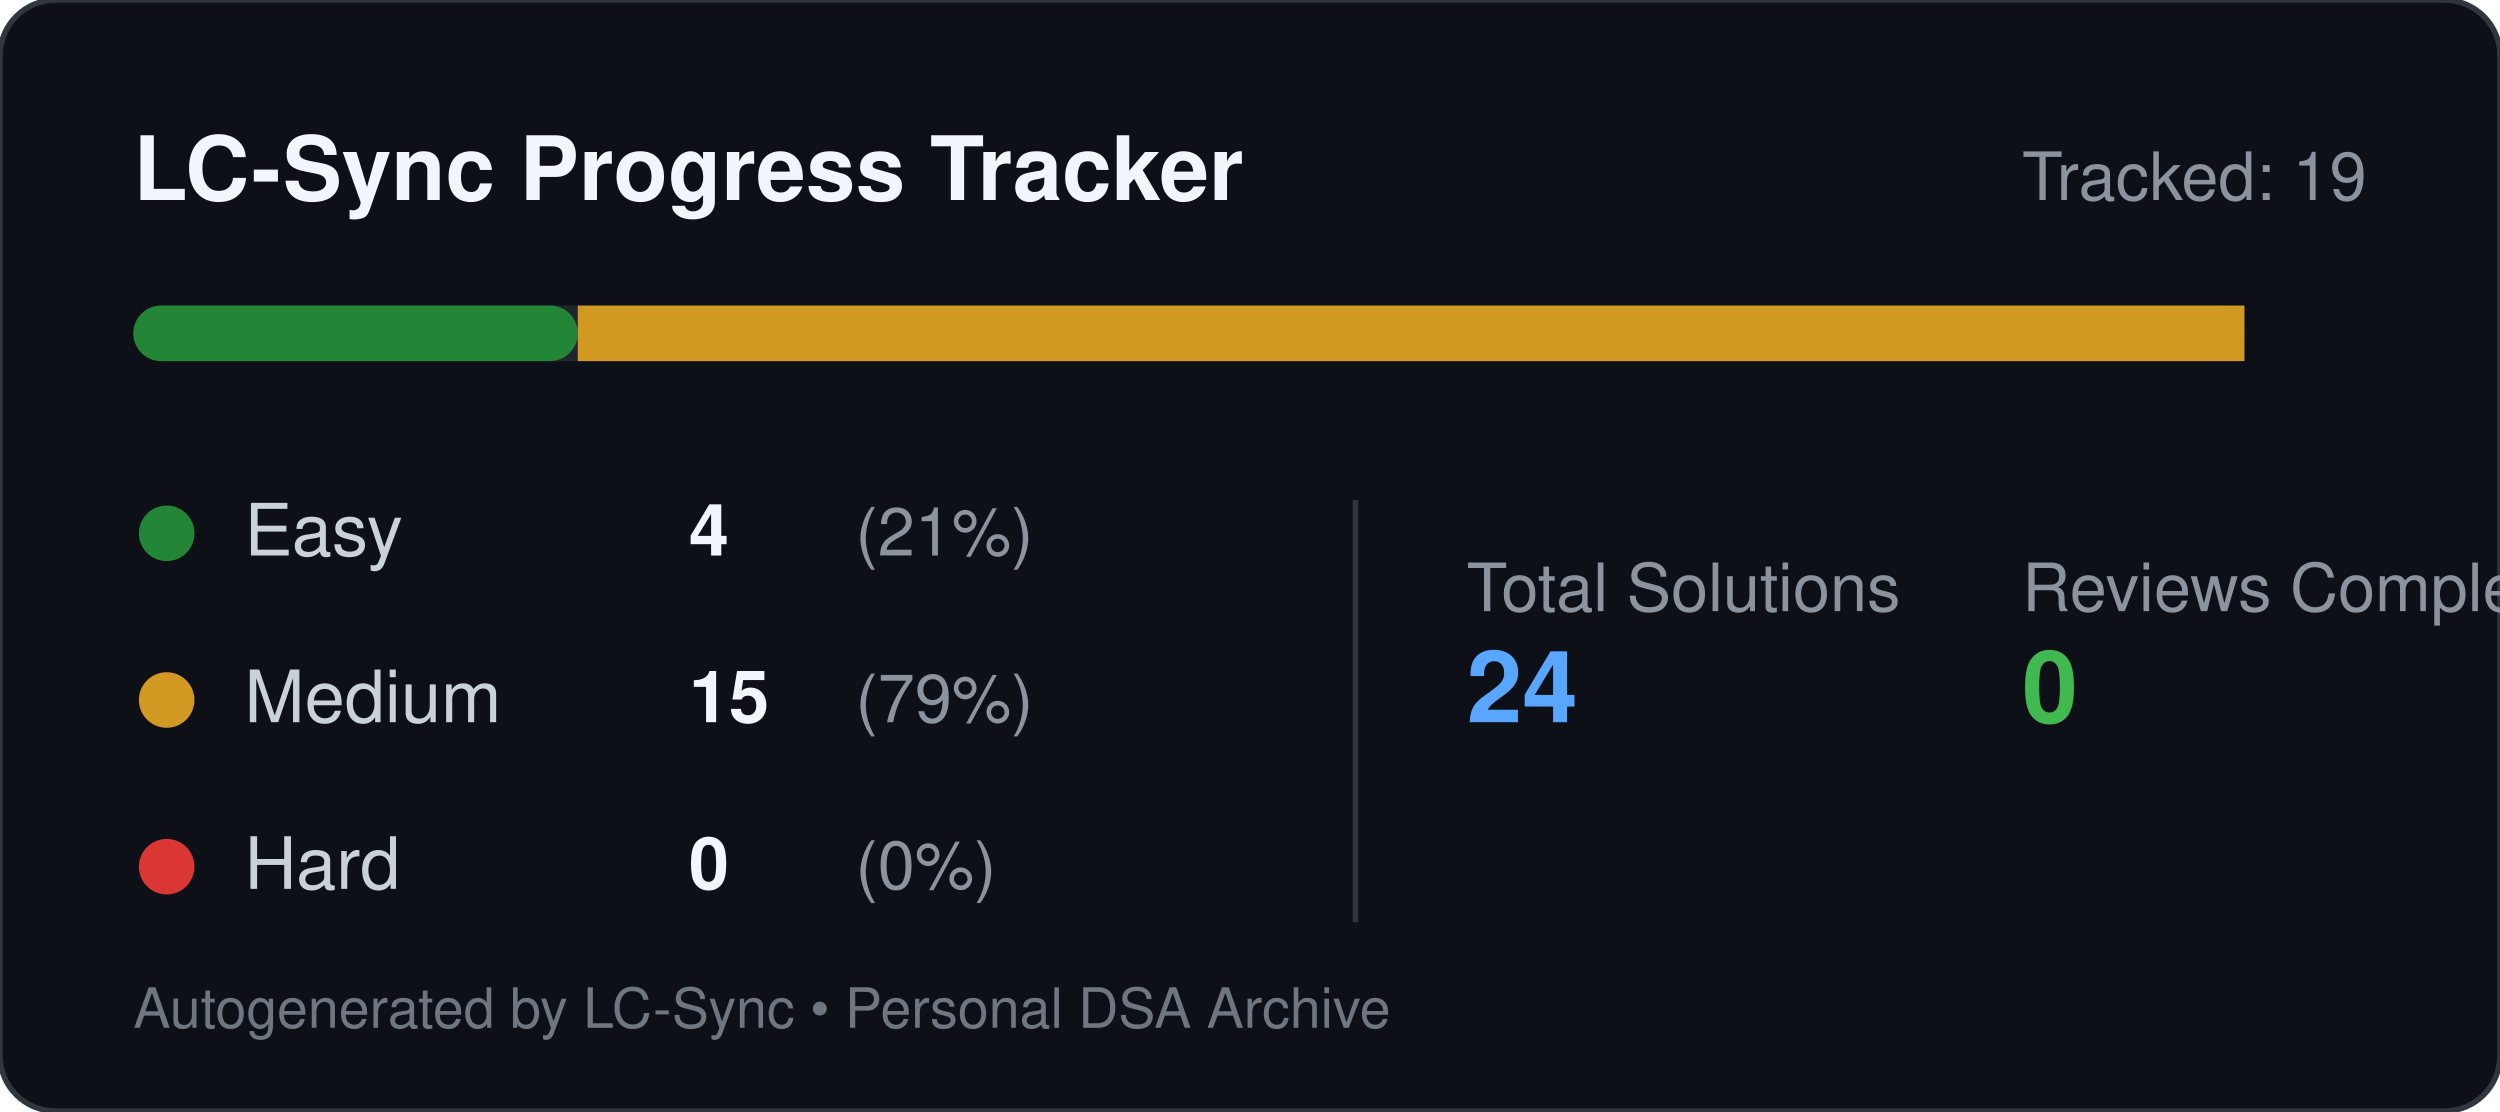
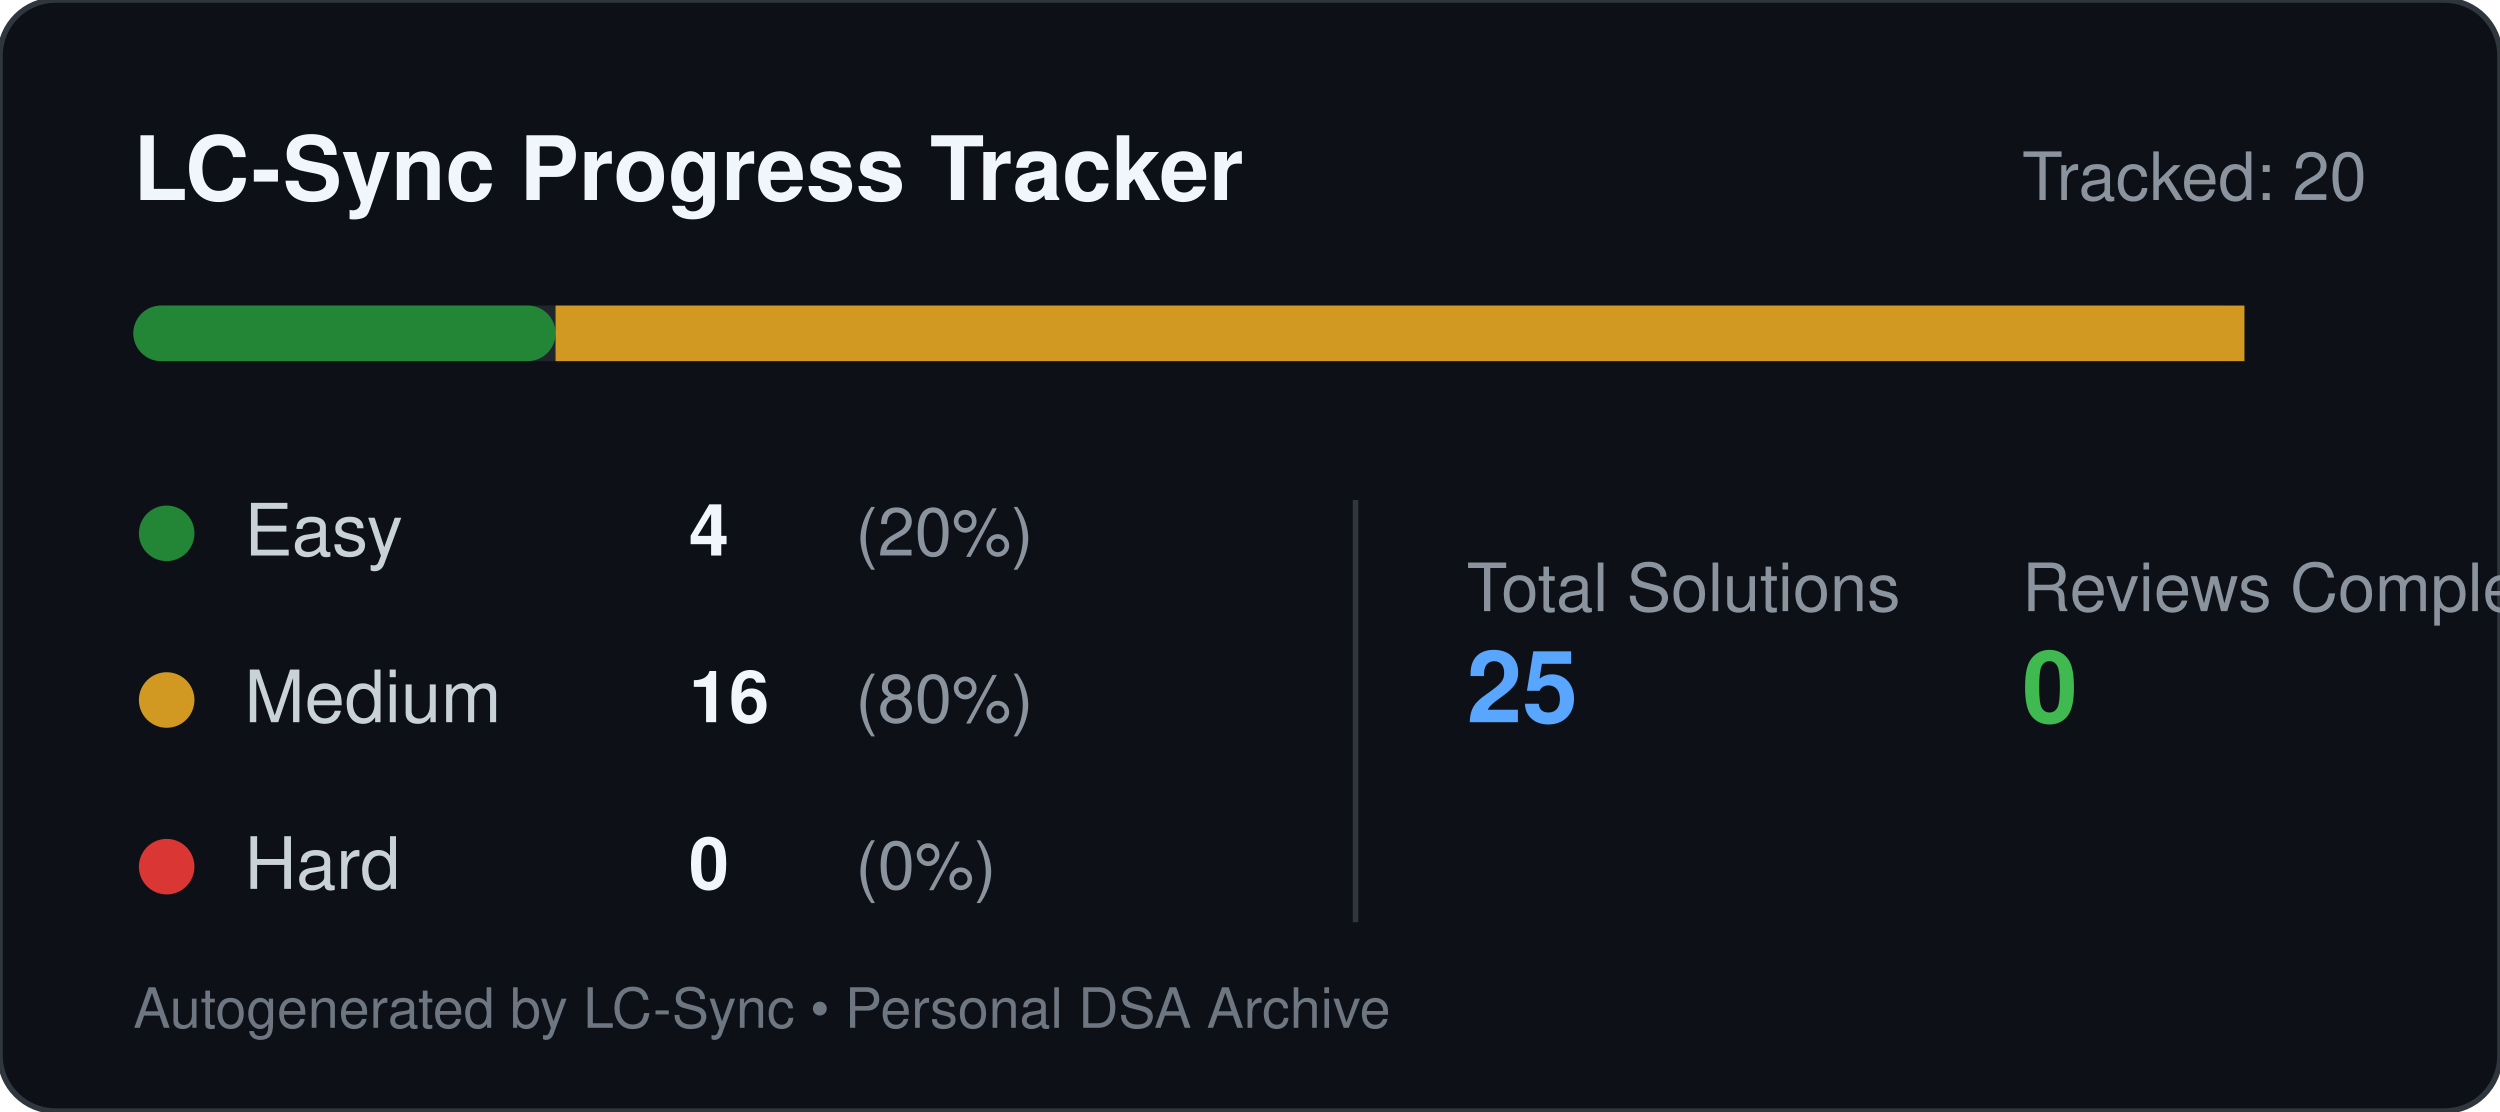
<svg xmlns="http://www.w3.org/2000/svg" width="450" height="200" viewBox="0 0 450 200" fill="none">
  <rect width="450" height="200" rx="10" fill="#0d1117" stroke="#30363d" stroke-width="1" />
  <text x="24" y="36" fill="#f0f6fc" font-family="-apple-system, BlinkMacSystemFont, 'Segoe UI', Helvetica, Arial, sans-serif" font-size="16" font-weight="600">LC-Sync Progress Tracker</text>
-   <text x="426" y="36" text-anchor="end" fill="#8b949e" font-family="-apple-system, BlinkMacSystemFont, 'Segoe UI', Helvetica, Arial, sans-serif" font-size="12">Tracked: 19</text>
+   <text x="426" y="36" text-anchor="end" fill="#8b949e" font-family="-apple-system, BlinkMacSystemFont, 'Segoe UI', Helvetica, Arial, sans-serif" font-size="12">Tracked: 20</text>
  <g transform="translate(24, 55)">
    <rect width="380" height="10" rx="5" fill="#21262d" />
-     <rect x="0" y="0" width="80" height="10" rx="5" fill="#238636" />
-     <rect x="80" y="0" width="300" height="10" fill="#d29922" />
+     <rect x="0" y="0" width="76" height="10" rx="5" fill="#238636" />
+     <rect x="76" y="0" width="304" height="10" fill="#d29922" />
    <rect x="380" y="0" width="0" height="10" rx="5" fill="#da3633" />
  </g>
  <g transform="translate(24, 90)" font-family="-apple-system, BlinkMacSystemFont, 'Segoe UI', Helvetica, Arial, sans-serif">
    <circle cx="6" cy="6" r="5" fill="#238636" />
    <text x="20" y="10" fill="#c9d1d9" font-size="13">Easy</text>
    <text x="100" y="10" fill="#f0f6fc" font-size="13" font-weight="600">4</text>
-     <text x="130" y="10" fill="#8b949e" font-size="12">(21%)</text>
+     <text x="130" y="10" fill="#8b949e" font-size="12">(20%)</text>
    <circle cx="6" cy="36" r="5" fill="#d29922" />
    <text x="20" y="40" fill="#c9d1d9" font-size="13">Medium</text>
-     <text x="100" y="40" fill="#f0f6fc" font-size="13" font-weight="600">15</text>
-     <text x="130" y="40" fill="#8b949e" font-size="12">(79%)</text>
+     <text x="100" y="40" fill="#f0f6fc" font-size="13" font-weight="600">16</text>
+     <text x="130" y="40" fill="#8b949e" font-size="12">(80%)</text>
    <circle cx="6" cy="66" r="5" fill="#da3633" />
    <text x="20" y="70" fill="#c9d1d9" font-size="13">Hard</text>
    <text x="100" y="70" fill="#f0f6fc" font-size="13" font-weight="600">0</text>
    <text x="130" y="70" fill="#8b949e" font-size="12">(0%)</text>
    <line x1="220" y1="0" x2="220" y2="76" stroke="#30363d" stroke-width="1" />
    <text x="240" y="20" fill="#8b949e" font-size="12">Total Solutions</text>
-     <text x="240" y="40" fill="#58a6ff" font-size="18" font-weight="600">24</text>
+     <text x="240" y="40" fill="#58a6ff" font-size="18" font-weight="600">25</text>
    <text x="340" y="20" fill="#8b949e" font-size="12">Reviews Completed</text>
    <text x="340" y="40" fill="#3fb950" font-size="18" font-weight="600">0</text>
  </g>
  <text x="24" y="185" fill="#6e7681" font-family="-apple-system, BlinkMacSystemFont, 'Segoe UI', Helvetica, Arial, sans-serif" font-size="10">Autogenerated by LC-Sync • Personal DSA Archive</text>
</svg>
